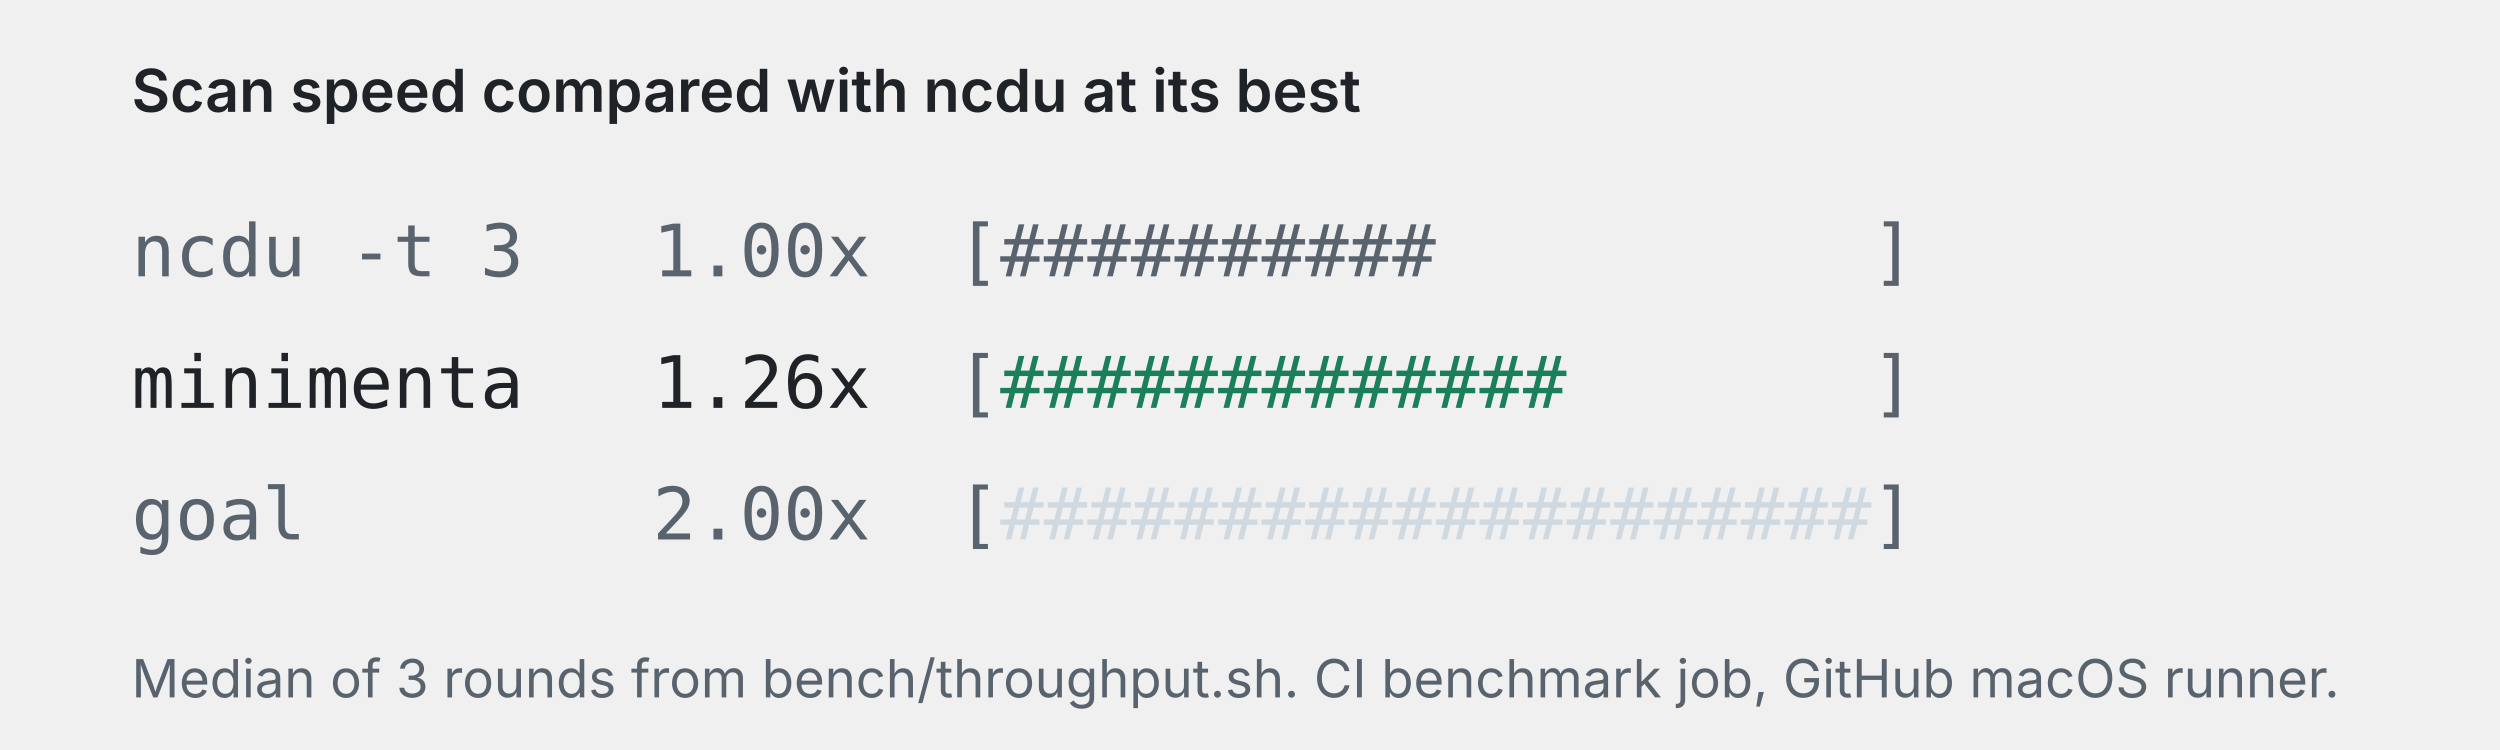
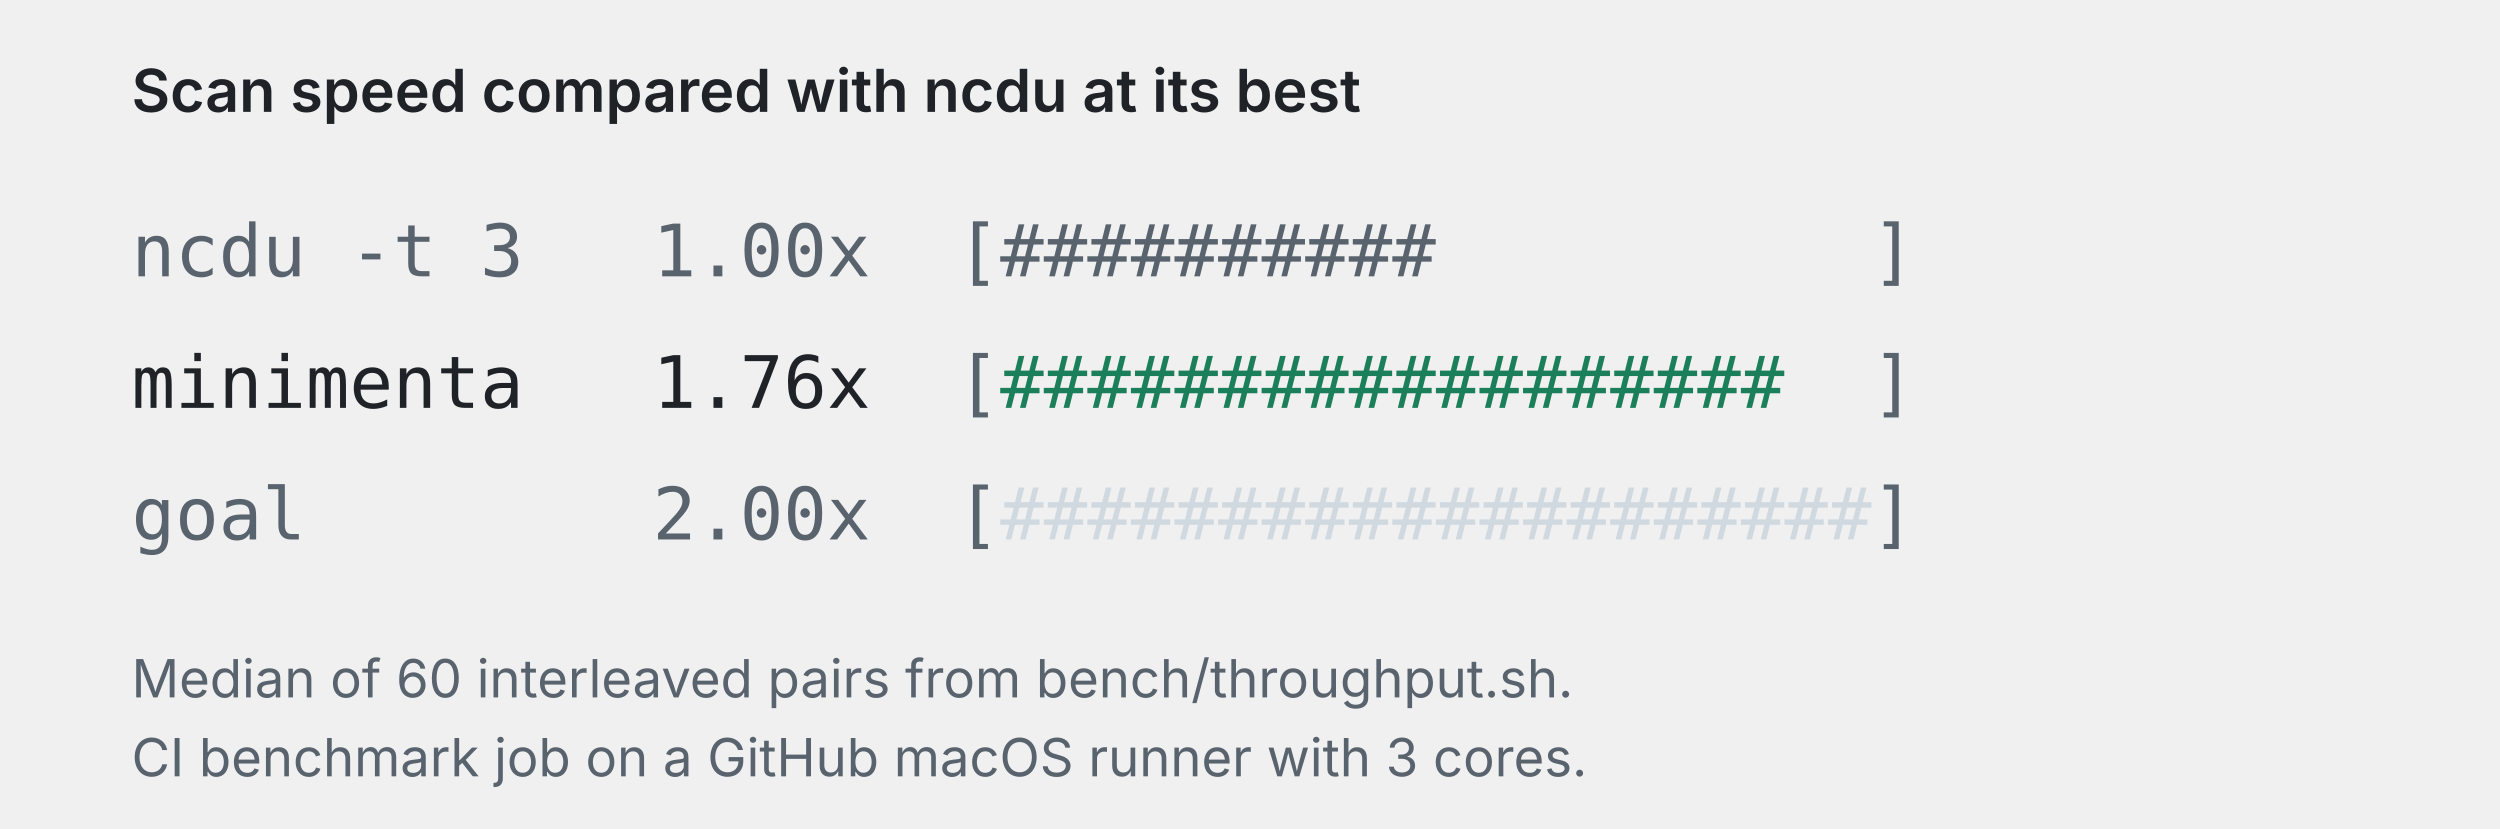
- <svg xmlns="http://www.w3.org/2000/svg" width="760" height="228" viewBox="0 0 760 228" font-family="'JetBrains Mono', ui-monospace, SFMono-Regular, Menlo, Consolas, monospace">
+ <svg xmlns="http://www.w3.org/2000/svg" width="760" height="252" viewBox="0 0 760 252" font-family="'JetBrains Mono', ui-monospace, SFMono-Regular, Menlo, Consolas, monospace">
  <style>.fg{fill:#1F2328}.mu{fill:#59636E}.ac{fill:#1A7F5A}.ln{stroke:#D1D9E0}.dim{stroke:#8C959F}.gk{fill:#59636E}.gks{stroke:#59636E}.gc{stroke:#FFFFFF}.tint{fill-opacity:0.14}.goal{fill:#D1D9E0}@media (prefers-color-scheme: dark){.fg{fill:#F0F6FC}.mu{fill:#9198A1}.ac{fill:#44B78F}.ln{stroke:#3D444D}.dim{stroke:#6E7681}.gk{fill:#9198A1}.gks{stroke:#9198A1}.gc{stroke:#0D1117}.tint{fill-opacity:0.12}.goal{fill:#3D444D}}</style>
  <text x="40" y="34" font-family="Inter, 'Segoe UI', Helvetica, Arial, sans-serif" font-size="18" font-weight="600" class="fg">Scan speed compared with ncdu at its best</text>
  <text x="40" y="84" font-size="22" class="mu">ncdu -t 3</text>
  <text x="198.4" y="84" font-size="22" class="mu" text-anchor="start">1.00x</text>
  <text x="290.8" y="84" font-size="22" xml:space="preserve" class="mu">[<tspan class="mu">##########</tspan>          ]</text>
  <text x="40" y="124" font-size="22" class="fg">minimenta</text>
-   <text x="198.4" y="124" font-size="22" class="fg" text-anchor="start">1.26x</text>
-   <text x="290.8" y="124" font-size="22" xml:space="preserve" class="mu">[<tspan class="ac">#############</tspan>       ]</text>
+   <text x="198.4" y="124" font-size="22" class="fg" text-anchor="start">1.76x</text>
+   <text x="290.8" y="124" font-size="22" xml:space="preserve" class="mu">[<tspan class="ac">##################</tspan>  ]</text>
  <text x="40" y="164" font-size="22" class="mu">goal</text>
  <text x="198.4" y="164" font-size="22" class="mu" text-anchor="start">2.00x</text>
  <text x="290.8" y="164" font-size="22" xml:space="preserve" class="mu">[<tspan class="goal">####################</tspan>]</text>
-   <text x="40" y="212" font-family="Inter, 'Segoe UI', Helvetica, Arial, sans-serif" font-size="16" class="mu">Median of 3 rounds from bench/throughput.sh. CI benchmark job, GitHub macOS runner.</text>
+   <text x="40" y="212" font-family="Inter, 'Segoe UI', Helvetica, Arial, sans-serif" font-size="16" class="mu">Median of 60 interleaved pairs from bench/throughput.sh.</text>
+   <text x="40" y="236" font-family="Inter, 'Segoe UI', Helvetica, Arial, sans-serif" font-size="16" class="mu">CI benchmark job on a GitHub macOS runner with 3 cores.</text>
</svg>
